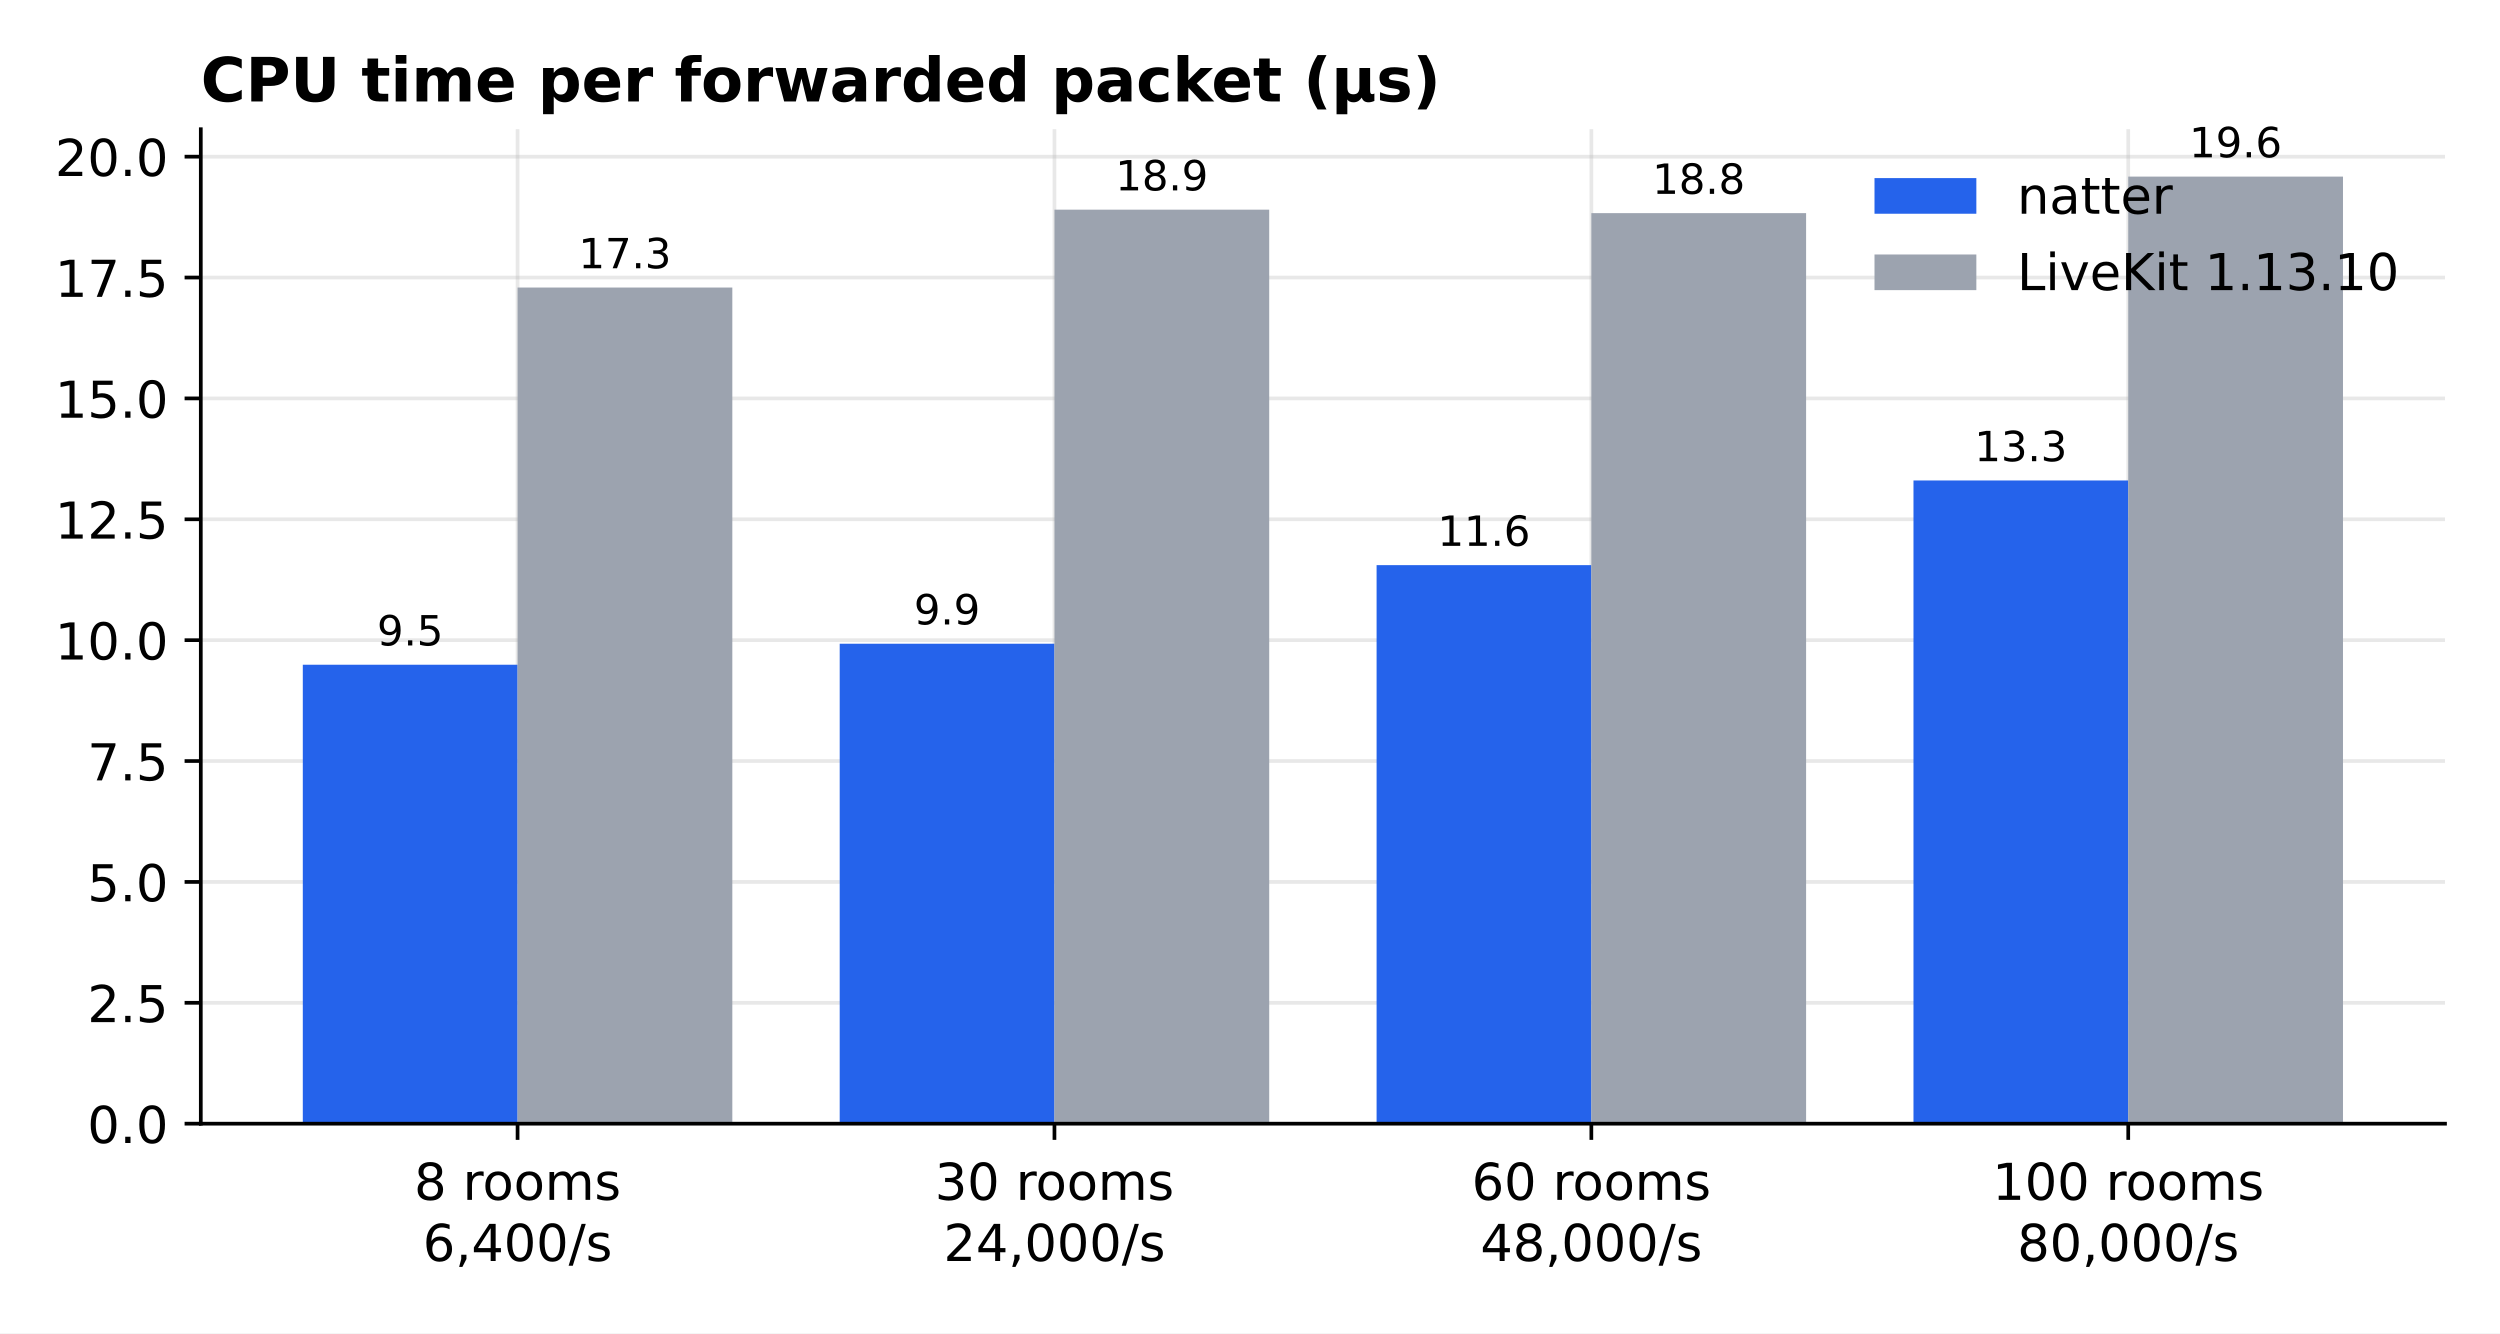
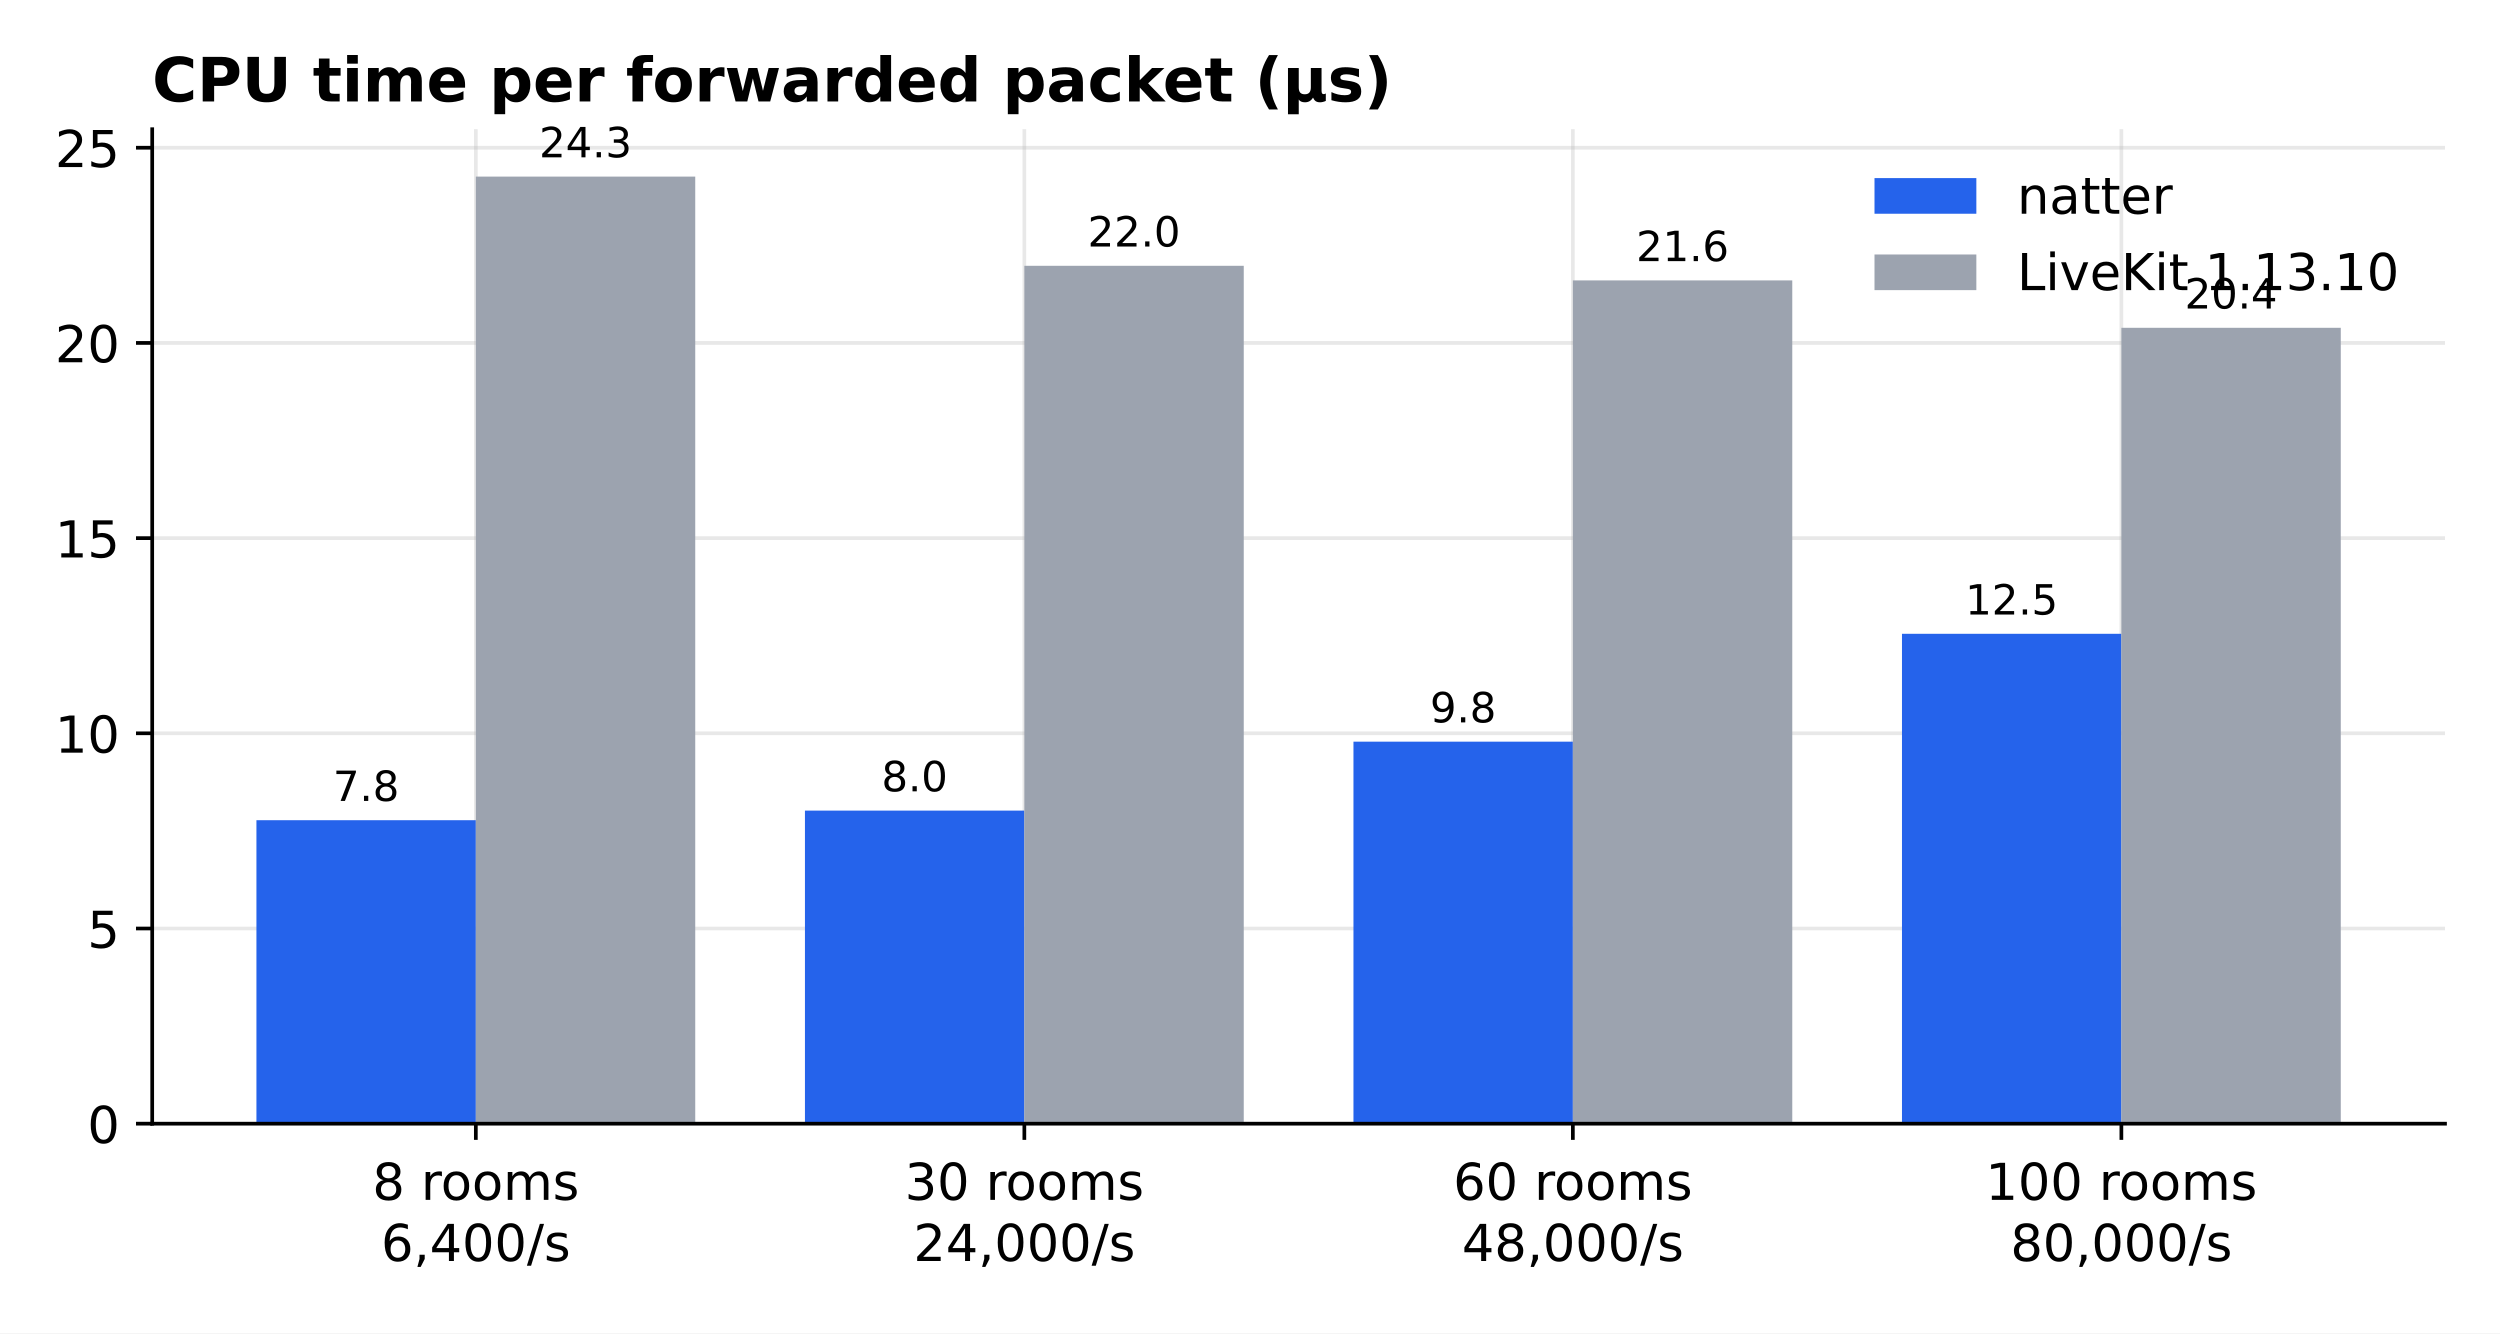
<svg xmlns="http://www.w3.org/2000/svg" xmlns:xlink="http://www.w3.org/1999/xlink" width="540pt" height="288pt" viewBox="0 0 540 288" version="1.1">
  <defs>
    <style type="text/css">*{stroke-linejoin: round; stroke-linecap: butt}</style>
  </defs>
  <g id="figure_1">
    <g id="patch_1">
      <path d="M 0 288  L 540 288  L 540 0  L 0 0  z " style="fill: #ffffff" />
    </g>
    <g id="axes_1">
      <g id="patch_2">
-         <path d="M 43.372 242.716  L 528.12 242.716  L 528.12 27.91  L 43.372 27.91  z " style="fill: #ffffff" />
+         <path d="M 32.877 242.716  L 528.12 242.716  L 528.12 27.91  L 32.877 27.91  z " style="fill: #ffffff" />
      </g>
      <g id="matplotlib.axis_1">
        <g id="xtick_1">
          <g id="line2d_1">
-             <path d="M 111.794 242.716  L 111.794 27.91  " clip-path="url(#p97f8519d65)" style="fill: none; stroke: #b0b0b0; stroke-opacity: 0.3; stroke-width: 0.8; stroke-linecap: square" />
+             <path d="M 102.78 242.716  L 102.78 27.91  " clip-path="url(#p7c0500de3e)" style="fill: none; stroke: #b0b0b0; stroke-opacity: 0.3; stroke-width: 0.8; stroke-linecap: square" />
          </g>
          <g id="line2d_2">
            <defs>
-               <path id="m8f4808d660" d="M 0 0  L 0 3.5  " style="stroke: #000000; stroke-width: 0.8" />
+               <path id="maf17b5a79d" d="M 0 0  L 0 3.5  " style="stroke: #000000; stroke-width: 0.8" />
            </defs>
            <g>
-               <use xlink:href="#m8f4808d660" x="111.794" y="242.716" style="stroke: #000000; stroke-width: 0.8" />
+               <use xlink:href="#maf17b5a79d" x="102.78" y="242.716" style="stroke: #000000; stroke-width: 0.8" />
            </g>
          </g>
          <g id="text_1">
-             <text style="font-size: 11px; font-family: 'DejaVu Sans', 'Bitstream Vera Sans', 'Computer Modern Sans Serif', 'Lucida Grande', 'Verdana', 'Geneva', 'Lucid', 'Arial', 'Helvetica', 'Avant Garde', sans-serif" transform="translate(89.45322 259.1742)">8 rooms</text>
-             <text style="font-size: 11px; font-family: 'DejaVu Sans', 'Bitstream Vera Sans', 'Computer Modern Sans Serif', 'Lucida Grande', 'Verdana', 'Geneva', 'Lucid', 'Arial', 'Helvetica', 'Avant Garde', sans-serif" transform="translate(91.33009 272.3763)">6,400/s</text>
+             <text style="font-size: 11px; font-family: 'DejaVu Sans', 'Bitstream Vera Sans', 'Computer Modern Sans Serif', 'Lucida Grande', 'Verdana', 'Geneva', 'Lucid', 'Arial', 'Helvetica', 'Avant Garde', sans-serif" transform="translate(80.43984 259.1742)">8 rooms</text>
+             <text style="font-size: 11px; font-family: 'DejaVu Sans', 'Bitstream Vera Sans', 'Computer Modern Sans Serif', 'Lucida Grande', 'Verdana', 'Geneva', 'Lucid', 'Arial', 'Helvetica', 'Avant Garde', sans-serif" transform="translate(82.31671 272.3763)">6,400/s</text>
          </g>
        </g>
        <g id="xtick_2">
          <g id="line2d_3">
-             <path d="M 227.762 242.716  L 227.762 27.91  " clip-path="url(#p97f8519d65)" style="fill: none; stroke: #b0b0b0; stroke-opacity: 0.3; stroke-width: 0.8; stroke-linecap: square" />
+             <path d="M 221.259 242.716  L 221.259 27.91  " clip-path="url(#p7c0500de3e)" style="fill: none; stroke: #b0b0b0; stroke-opacity: 0.3; stroke-width: 0.8; stroke-linecap: square" />
          </g>
          <g id="line2d_4">
            <g>
-               <use xlink:href="#m8f4808d660" x="227.762" y="242.716" style="stroke: #000000; stroke-width: 0.8" />
+               <use xlink:href="#maf17b5a79d" x="221.259" y="242.716" style="stroke: #000000; stroke-width: 0.8" />
            </g>
          </g>
          <g id="text_2">
-             <text style="font-size: 11px; font-family: 'DejaVu Sans', 'Bitstream Vera Sans', 'Computer Modern Sans Serif', 'Lucida Grande', 'Verdana', 'Geneva', 'Lucid', 'Arial', 'Helvetica', 'Avant Garde', sans-serif" transform="translate(201.9222 259.1742)">30 rooms</text>
-             <text style="font-size: 11px; font-family: 'DejaVu Sans', 'Bitstream Vera Sans', 'Computer Modern Sans Serif', 'Lucida Grande', 'Verdana', 'Geneva', 'Lucid', 'Arial', 'Helvetica', 'Avant Garde', sans-serif" transform="translate(203.7991 272.3763)">24,000/s</text>
+             <text style="font-size: 11px; font-family: 'DejaVu Sans', 'Bitstream Vera Sans', 'Computer Modern Sans Serif', 'Lucida Grande', 'Verdana', 'Geneva', 'Lucid', 'Arial', 'Helvetica', 'Avant Garde', sans-serif" transform="translate(195.4195 259.1742)">30 rooms</text>
+             <text style="font-size: 11px; font-family: 'DejaVu Sans', 'Bitstream Vera Sans', 'Computer Modern Sans Serif', 'Lucida Grande', 'Verdana', 'Geneva', 'Lucid', 'Arial', 'Helvetica', 'Avant Garde', sans-serif" transform="translate(197.2964 272.3763)">24,000/s</text>
          </g>
        </g>
        <g id="xtick_3">
          <g id="line2d_5">
-             <path d="M 343.73 242.716  L 343.73 27.91  " clip-path="url(#p97f8519d65)" style="fill: none; stroke: #b0b0b0; stroke-opacity: 0.3; stroke-width: 0.8; stroke-linecap: square" />
+             <path d="M 339.738 242.716  L 339.738 27.91  " clip-path="url(#p7c0500de3e)" style="fill: none; stroke: #b0b0b0; stroke-opacity: 0.3; stroke-width: 0.8; stroke-linecap: square" />
          </g>
          <g id="line2d_6">
            <g>
-               <use xlink:href="#m8f4808d660" x="343.73" y="242.716" style="stroke: #000000; stroke-width: 0.8" />
+               <use xlink:href="#maf17b5a79d" x="339.738" y="242.716" style="stroke: #000000; stroke-width: 0.8" />
            </g>
          </g>
          <g id="text_3">
-             <text style="font-size: 11px; font-family: 'DejaVu Sans', 'Bitstream Vera Sans', 'Computer Modern Sans Serif', 'Lucida Grande', 'Verdana', 'Geneva', 'Lucid', 'Arial', 'Helvetica', 'Avant Garde', sans-serif" transform="translate(317.8906 259.1742)">60 rooms</text>
-             <text style="font-size: 11px; font-family: 'DejaVu Sans', 'Bitstream Vera Sans', 'Computer Modern Sans Serif', 'Lucida Grande', 'Verdana', 'Geneva', 'Lucid', 'Arial', 'Helvetica', 'Avant Garde', sans-serif" transform="translate(319.7675 272.3763)">48,000/s</text>
+             <text style="font-size: 11px; font-family: 'DejaVu Sans', 'Bitstream Vera Sans', 'Computer Modern Sans Serif', 'Lucida Grande', 'Verdana', 'Geneva', 'Lucid', 'Arial', 'Helvetica', 'Avant Garde', sans-serif" transform="translate(313.8986 259.1742)">60 rooms</text>
+             <text style="font-size: 11px; font-family: 'DejaVu Sans', 'Bitstream Vera Sans', 'Computer Modern Sans Serif', 'Lucida Grande', 'Verdana', 'Geneva', 'Lucid', 'Arial', 'Helvetica', 'Avant Garde', sans-serif" transform="translate(315.7755 272.3763)">48,000/s</text>
          </g>
        </g>
        <g id="xtick_4">
          <g id="line2d_7">
-             <path d="M 459.699 242.716  L 459.699 27.91  " clip-path="url(#p97f8519d65)" style="fill: none; stroke: #b0b0b0; stroke-opacity: 0.3; stroke-width: 0.8; stroke-linecap: square" />
+             <path d="M 458.217 242.716  L 458.217 27.91  " clip-path="url(#p7c0500de3e)" style="fill: none; stroke: #b0b0b0; stroke-opacity: 0.3; stroke-width: 0.8; stroke-linecap: square" />
          </g>
          <g id="line2d_8">
            <g>
-               <use xlink:href="#m8f4808d660" x="459.699" y="242.716" style="stroke: #000000; stroke-width: 0.8" />
+               <use xlink:href="#maf17b5a79d" x="458.217" y="242.716" style="stroke: #000000; stroke-width: 0.8" />
            </g>
          </g>
          <g id="text_4">
-             <text style="font-size: 11px; font-family: 'DejaVu Sans', 'Bitstream Vera Sans', 'Computer Modern Sans Serif', 'Lucida Grande', 'Verdana', 'Geneva', 'Lucid', 'Arial', 'Helvetica', 'Avant Garde', sans-serif" transform="translate(430.3596 259.1742)">100 rooms</text>
-             <text style="font-size: 11px; font-family: 'DejaVu Sans', 'Bitstream Vera Sans', 'Computer Modern Sans Serif', 'Lucida Grande', 'Verdana', 'Geneva', 'Lucid', 'Arial', 'Helvetica', 'Avant Garde', sans-serif" transform="translate(435.7358 272.3763)">80,000/s</text>
+             <text style="font-size: 11px; font-family: 'DejaVu Sans', 'Bitstream Vera Sans', 'Computer Modern Sans Serif', 'Lucida Grande', 'Verdana', 'Geneva', 'Lucid', 'Arial', 'Helvetica', 'Avant Garde', sans-serif" transform="translate(428.8783 259.1742)">100 rooms</text>
+             <text style="font-size: 11px; font-family: 'DejaVu Sans', 'Bitstream Vera Sans', 'Computer Modern Sans Serif', 'Lucida Grande', 'Verdana', 'Geneva', 'Lucid', 'Arial', 'Helvetica', 'Avant Garde', sans-serif" transform="translate(434.2545 272.3763)">80,000/s</text>
          </g>
        </g>
      </g>
      <g id="matplotlib.axis_2">
        <g id="ytick_1">
          <g id="line2d_9">
-             <path d="M 43.372 242.716  L 528.12 242.716  " clip-path="url(#p97f8519d65)" style="fill: none; stroke: #b0b0b0; stroke-opacity: 0.3; stroke-width: 0.8; stroke-linecap: square" />
+             <path d="M 32.877 242.716  L 528.12 242.716  " clip-path="url(#p7c0500de3e)" style="fill: none; stroke: #b0b0b0; stroke-opacity: 0.3; stroke-width: 0.8; stroke-linecap: square" />
          </g>
          <g id="line2d_10">
            <defs>
-               <path id="mb66ddc8b00" d="M 0 0  L -3.5 0  " style="stroke: #000000; stroke-width: 0.8" />
+               <path id="mb1f5a57d75" d="M 0 0  L -3.5 0  " style="stroke: #000000; stroke-width: 0.8" />
            </defs>
            <g>
-               <use xlink:href="#mb66ddc8b00" x="43.372" y="242.716" style="stroke: #000000; stroke-width: 0.8" />
+               <use xlink:href="#mb1f5a57d75" x="32.877" y="242.716" style="stroke: #000000; stroke-width: 0.8" />
            </g>
          </g>
          <g id="text_5">
-             <text style="font-size: 11px; font-family: 'DejaVu Sans', 'Bitstream Vera Sans', 'Computer Modern Sans Serif', 'Lucida Grande', 'Verdana', 'Geneva', 'Lucid', 'Arial', 'Helvetica', 'Avant Garde', sans-serif; text-anchor: end" x="36.372" y="246.894" transform="rotate(-0 36.37219 246.8944)">0.0</text>
+             <text style="font-size: 11px; font-family: 'DejaVu Sans', 'Bitstream Vera Sans', 'Computer Modern Sans Serif', 'Lucida Grande', 'Verdana', 'Geneva', 'Lucid', 'Arial', 'Helvetica', 'Avant Garde', sans-serif; text-anchor: end" x="25.878" y="246.894" transform="rotate(-0 25.8775 246.8944)">0</text>
          </g>
        </g>
        <g id="ytick_2">
          <g id="line2d_11">
-             <path d="M 43.372 216.606  L 528.12 216.606  " clip-path="url(#p97f8519d65)" style="fill: none; stroke: #b0b0b0; stroke-opacity: 0.3; stroke-width: 0.8; stroke-linecap: square" />
+             <path d="M 32.877 200.555  L 528.12 200.555  " clip-path="url(#p7c0500de3e)" style="fill: none; stroke: #b0b0b0; stroke-opacity: 0.3; stroke-width: 0.8; stroke-linecap: square" />
          </g>
          <g id="line2d_12">
            <g>
-               <use xlink:href="#mb66ddc8b00" x="43.372" y="216.606" style="stroke: #000000; stroke-width: 0.8" />
+               <use xlink:href="#mb1f5a57d75" x="32.877" y="200.555" style="stroke: #000000; stroke-width: 0.8" />
            </g>
          </g>
          <g id="text_6">
-             <text style="font-size: 11px; font-family: 'DejaVu Sans', 'Bitstream Vera Sans', 'Computer Modern Sans Serif', 'Lucida Grande', 'Verdana', 'Geneva', 'Lucid', 'Arial', 'Helvetica', 'Avant Garde', sans-serif; text-anchor: end" x="36.372" y="220.785" transform="rotate(-0 36.37219 220.7845)">2.5</text>
+             <text style="font-size: 11px; font-family: 'DejaVu Sans', 'Bitstream Vera Sans', 'Computer Modern Sans Serif', 'Lucida Grande', 'Verdana', 'Geneva', 'Lucid', 'Arial', 'Helvetica', 'Avant Garde', sans-serif; text-anchor: end" x="25.878" y="204.734" transform="rotate(-0 25.8775 204.7338)">5</text>
          </g>
        </g>
        <g id="ytick_3">
          <g id="line2d_13">
-             <path d="M 43.372 190.496  L 528.12 190.496  " clip-path="url(#p97f8519d65)" style="fill: none; stroke: #b0b0b0; stroke-opacity: 0.3; stroke-width: 0.8; stroke-linecap: square" />
+             <path d="M 32.877 158.394  L 528.12 158.394  " clip-path="url(#p7c0500de3e)" style="fill: none; stroke: #b0b0b0; stroke-opacity: 0.3; stroke-width: 0.8; stroke-linecap: square" />
          </g>
          <g id="line2d_14">
            <g>
-               <use xlink:href="#mb66ddc8b00" x="43.372" y="190.496" style="stroke: #000000; stroke-width: 0.8" />
+               <use xlink:href="#mb1f5a57d75" x="32.877" y="158.394" style="stroke: #000000; stroke-width: 0.8" />
            </g>
          </g>
          <g id="text_7">
-             <text style="font-size: 11px; font-family: 'DejaVu Sans', 'Bitstream Vera Sans', 'Computer Modern Sans Serif', 'Lucida Grande', 'Verdana', 'Geneva', 'Lucid', 'Arial', 'Helvetica', 'Avant Garde', sans-serif; text-anchor: end" x="36.372" y="194.675" transform="rotate(-0 36.37219 194.6746)">5.0</text>
+             <text style="font-size: 11px; font-family: 'DejaVu Sans', 'Bitstream Vera Sans', 'Computer Modern Sans Serif', 'Lucida Grande', 'Verdana', 'Geneva', 'Lucid', 'Arial', 'Helvetica', 'Avant Garde', sans-serif; text-anchor: end" x="25.878" y="162.573" transform="rotate(-0 25.8775 162.5732)">10</text>
          </g>
        </g>
        <g id="ytick_4">
          <g id="line2d_15">
-             <path d="M 43.372 164.386  L 528.12 164.386  " clip-path="url(#p97f8519d65)" style="fill: none; stroke: #b0b0b0; stroke-opacity: 0.3; stroke-width: 0.8; stroke-linecap: square" />
+             <path d="M 32.877 116.234  L 528.12 116.234  " clip-path="url(#p7c0500de3e)" style="fill: none; stroke: #b0b0b0; stroke-opacity: 0.3; stroke-width: 0.8; stroke-linecap: square" />
          </g>
          <g id="line2d_16">
            <g>
-               <use xlink:href="#mb66ddc8b00" x="43.372" y="164.386" style="stroke: #000000; stroke-width: 0.8" />
+               <use xlink:href="#mb1f5a57d75" x="32.877" y="116.234" style="stroke: #000000; stroke-width: 0.8" />
            </g>
          </g>
          <g id="text_8">
-             <text style="font-size: 11px; font-family: 'DejaVu Sans', 'Bitstream Vera Sans', 'Computer Modern Sans Serif', 'Lucida Grande', 'Verdana', 'Geneva', 'Lucid', 'Arial', 'Helvetica', 'Avant Garde', sans-serif; text-anchor: end" x="36.372" y="168.565" transform="rotate(-0 36.37219 168.5647)">7.5</text>
+             <text style="font-size: 11px; font-family: 'DejaVu Sans', 'Bitstream Vera Sans', 'Computer Modern Sans Serif', 'Lucida Grande', 'Verdana', 'Geneva', 'Lucid', 'Arial', 'Helvetica', 'Avant Garde', sans-serif; text-anchor: end" x="25.878" y="120.413" transform="rotate(-0 25.8775 120.4126)">15</text>
          </g>
        </g>
        <g id="ytick_5">
          <g id="line2d_17">
-             <path d="M 43.372 138.276  L 528.12 138.276  " clip-path="url(#p97f8519d65)" style="fill: none; stroke: #b0b0b0; stroke-opacity: 0.3; stroke-width: 0.8; stroke-linecap: square" />
+             <path d="M 32.877 74.073  L 528.12 74.073  " clip-path="url(#p7c0500de3e)" style="fill: none; stroke: #b0b0b0; stroke-opacity: 0.3; stroke-width: 0.8; stroke-linecap: square" />
          </g>
          <g id="line2d_18">
            <g>
-               <use xlink:href="#mb66ddc8b00" x="43.372" y="138.276" style="stroke: #000000; stroke-width: 0.8" />
+               <use xlink:href="#mb1f5a57d75" x="32.877" y="74.073" style="stroke: #000000; stroke-width: 0.8" />
            </g>
          </g>
          <g id="text_9">
-             <text style="font-size: 11px; font-family: 'DejaVu Sans', 'Bitstream Vera Sans', 'Computer Modern Sans Serif', 'Lucida Grande', 'Verdana', 'Geneva', 'Lucid', 'Arial', 'Helvetica', 'Avant Garde', sans-serif; text-anchor: end" x="36.372" y="142.455" transform="rotate(-0 36.37219 142.4548)">10.0</text>
+             <text style="font-size: 11px; font-family: 'DejaVu Sans', 'Bitstream Vera Sans', 'Computer Modern Sans Serif', 'Lucida Grande', 'Verdana', 'Geneva', 'Lucid', 'Arial', 'Helvetica', 'Avant Garde', sans-serif; text-anchor: end" x="25.878" y="78.252" transform="rotate(-0 25.8775 78.252)">20</text>
          </g>
        </g>
        <g id="ytick_6">
          <g id="line2d_19">
-             <path d="M 43.372 112.166  L 528.12 112.166  " clip-path="url(#p97f8519d65)" style="fill: none; stroke: #b0b0b0; stroke-opacity: 0.3; stroke-width: 0.8; stroke-linecap: square" />
+             <path d="M 32.877 31.913  L 528.12 31.913  " clip-path="url(#p7c0500de3e)" style="fill: none; stroke: #b0b0b0; stroke-opacity: 0.3; stroke-width: 0.8; stroke-linecap: square" />
          </g>
          <g id="line2d_20">
            <g>
-               <use xlink:href="#mb66ddc8b00" x="43.372" y="112.166" style="stroke: #000000; stroke-width: 0.8" />
+               <use xlink:href="#mb1f5a57d75" x="32.877" y="31.913" style="stroke: #000000; stroke-width: 0.8" />
            </g>
          </g>
          <g id="text_10">
-             <text style="font-size: 11px; font-family: 'DejaVu Sans', 'Bitstream Vera Sans', 'Computer Modern Sans Serif', 'Lucida Grande', 'Verdana', 'Geneva', 'Lucid', 'Arial', 'Helvetica', 'Avant Garde', sans-serif; text-anchor: end" x="36.372" y="116.345" transform="rotate(-0 36.37219 116.3449)">12.5</text>
-           </g>
-         </g>
-         <g id="ytick_7">
-           <g id="line2d_21">
-             <path d="M 43.372 86.056  L 528.12 86.056  " clip-path="url(#p97f8519d65)" style="fill: none; stroke: #b0b0b0; stroke-opacity: 0.3; stroke-width: 0.8; stroke-linecap: square" />
-           </g>
-           <g id="line2d_22">
-             <g>
-               <use xlink:href="#mb66ddc8b00" x="43.372" y="86.056" style="stroke: #000000; stroke-width: 0.8" />
-             </g>
-           </g>
-           <g id="text_11">
-             <text style="font-size: 11px; font-family: 'DejaVu Sans', 'Bitstream Vera Sans', 'Computer Modern Sans Serif', 'Lucida Grande', 'Verdana', 'Geneva', 'Lucid', 'Arial', 'Helvetica', 'Avant Garde', sans-serif; text-anchor: end" x="36.372" y="90.235" transform="rotate(-0 36.37219 90.23506)">15.0</text>
-           </g>
-         </g>
-         <g id="ytick_8">
-           <g id="line2d_23">
-             <path d="M 43.372 59.946  L 528.12 59.946  " clip-path="url(#p97f8519d65)" style="fill: none; stroke: #b0b0b0; stroke-opacity: 0.3; stroke-width: 0.8; stroke-linecap: square" />
-           </g>
-           <g id="line2d_24">
-             <g>
-               <use xlink:href="#mb66ddc8b00" x="43.372" y="59.946" style="stroke: #000000; stroke-width: 0.8" />
-             </g>
-           </g>
-           <g id="text_12">
-             <text style="font-size: 11px; font-family: 'DejaVu Sans', 'Bitstream Vera Sans', 'Computer Modern Sans Serif', 'Lucida Grande', 'Verdana', 'Geneva', 'Lucid', 'Arial', 'Helvetica', 'Avant Garde', sans-serif; text-anchor: end" x="36.372" y="64.125" transform="rotate(-0 36.37219 64.12516)">17.5</text>
-           </g>
-         </g>
-         <g id="ytick_9">
-           <g id="line2d_25">
-             <path d="M 43.372 33.837  L 528.12 33.837  " clip-path="url(#p97f8519d65)" style="fill: none; stroke: #b0b0b0; stroke-opacity: 0.3; stroke-width: 0.8; stroke-linecap: square" />
-           </g>
-           <g id="line2d_26">
-             <g>
-               <use xlink:href="#mb66ddc8b00" x="43.372" y="33.837" style="stroke: #000000; stroke-width: 0.8" />
-             </g>
-           </g>
-           <g id="text_13">
-             <text style="font-size: 11px; font-family: 'DejaVu Sans', 'Bitstream Vera Sans', 'Computer Modern Sans Serif', 'Lucida Grande', 'Verdana', 'Geneva', 'Lucid', 'Arial', 'Helvetica', 'Avant Garde', sans-serif; text-anchor: end" x="36.372" y="38.015" transform="rotate(-0 36.37219 38.01527)">20.0</text>
+             <text style="font-size: 11px; font-family: 'DejaVu Sans', 'Bitstream Vera Sans', 'Computer Modern Sans Serif', 'Lucida Grande', 'Verdana', 'Geneva', 'Lucid', 'Arial', 'Helvetica', 'Avant Garde', sans-serif; text-anchor: end" x="25.878" y="36.091" transform="rotate(-0 25.8775 36.09139)">25</text>
          </g>
        </g>
      </g>
      <g id="patch_3">
-         <path d="M 65.406 242.716  L 111.794 242.716  L 111.794 143.584  L 65.406 143.584  z " clip-path="url(#p97f8519d65)" style="fill: #2563eb" />
+         <path d="M 55.389 242.716  L 102.78 242.716  L 102.78 177.17  L 55.389 177.17  z " clip-path="url(#p7c0500de3e)" style="fill: #2563eb" />
      </g>
      <g id="patch_4">
-         <path d="M 181.375 242.716  L 227.762 242.716  L 227.762 139.042  L 181.375 139.042  z " clip-path="url(#p97f8519d65)" style="fill: #2563eb" />
+         <path d="M 173.868 242.716  L 221.259 242.716  L 221.259 175.086  L 173.868 175.086  z " clip-path="url(#p7c0500de3e)" style="fill: #2563eb" />
      </g>
      <g id="patch_5">
-         <path d="M 297.343 242.716  L 343.73 242.716  L 343.73 122.068  L 297.343 122.068  z " clip-path="url(#p97f8519d65)" style="fill: #2563eb" />
+         <path d="M 292.347 242.716  L 339.738 242.716  L 339.738 160.2  L 292.347 160.2  z " clip-path="url(#p7c0500de3e)" style="fill: #2563eb" />
      </g>
      <g id="patch_6">
-         <path d="M 413.311 242.716  L 459.699 242.716  L 459.699 103.786  L 413.311 103.786  z " clip-path="url(#p97f8519d65)" style="fill: #2563eb" />
+         <path d="M 410.826 242.716  L 458.217 242.716  L 458.217 136.903  L 410.826 136.903  z " clip-path="url(#p7c0500de3e)" style="fill: #2563eb" />
      </g>
      <g id="patch_7">
-         <path d="M 111.794 242.716  L 158.181 242.716  L 158.181 62.109  L 111.794 62.109  z " clip-path="url(#p97f8519d65)" style="fill: #9ca3af" />
+         <path d="M 102.78 242.716  L 150.172 242.716  L 150.172 38.139  L 102.78 38.139  z " clip-path="url(#p7c0500de3e)" style="fill: #9ca3af" />
      </g>
      <g id="patch_8">
-         <path d="M 227.762 242.716  L 274.149 242.716  L 274.149 45.295  L 227.762 45.295  z " clip-path="url(#p97f8519d65)" style="fill: #9ca3af" />
+         <path d="M 221.259 242.716  L 268.651 242.716  L 268.651 57.412  L 221.259 57.412  z " clip-path="url(#p7c0500de3e)" style="fill: #9ca3af" />
      </g>
      <g id="patch_9">
-         <path d="M 343.73 242.716  L 390.118 242.716  L 390.118 46.036  L 343.73 46.036  z " clip-path="url(#p97f8519d65)" style="fill: #9ca3af" />
+         <path d="M 339.738 242.716  L 387.13 242.716  L 387.13 60.568  L 339.738 60.568  z " clip-path="url(#p7c0500de3e)" style="fill: #9ca3af" />
      </g>
      <g id="patch_10">
-         <path d="M 459.699 242.716  L 506.086 242.716  L 506.086 38.139  L 459.699 38.139  z " clip-path="url(#p97f8519d65)" style="fill: #9ca3af" />
+         <path d="M 458.217 242.716  L 505.609 242.716  L 505.609 70.802  L 458.217 70.802  z " clip-path="url(#p7c0500de3e)" style="fill: #9ca3af" />
      </g>
      <g id="patch_11">
-         <path d="M 43.372 242.716  L 43.372 27.91  " style="fill: none; stroke: #000000; stroke-width: 0.8; stroke-linejoin: miter; stroke-linecap: square" />
+         <path d="M 32.877 242.716  L 32.877 27.91  " style="fill: none; stroke: #000000; stroke-width: 0.8; stroke-linejoin: miter; stroke-linecap: square" />
      </g>
      <g id="patch_12">
-         <path d="M 43.372 242.716  L 528.12 242.716  " style="fill: none; stroke: #000000; stroke-width: 0.8; stroke-linejoin: miter; stroke-linecap: square" />
+         <path d="M 32.877 242.716  L 528.12 242.716  " style="fill: none; stroke: #000000; stroke-width: 0.8; stroke-linejoin: miter; stroke-linecap: square" />
+       </g>
+       <g id="text_11">
+         <text style="font-size: 9px; font-family: 'DejaVu Sans', 'Bitstream Vera Sans', 'Computer Modern Sans Serif', 'Lucida Grande', 'Verdana', 'Geneva', 'Lucid', 'Arial', 'Helvetica', 'Avant Garde', sans-serif; text-anchor: middle" x="79.084" y="173.008" transform="rotate(-0 79.08434 173.0081)">7.8</text>
+       </g>
+       <g id="text_12">
+         <text style="font-size: 9px; font-family: 'DejaVu Sans', 'Bitstream Vera Sans', 'Computer Modern Sans Serif', 'Lucida Grande', 'Verdana', 'Geneva', 'Lucid', 'Arial', 'Helvetica', 'Avant Garde', sans-serif; text-anchor: middle" x="197.563" y="170.924" transform="rotate(-0 197.5634 170.9241)">8.0</text>
+       </g>
+       <g id="text_13">
+         <text style="font-size: 9px; font-family: 'DejaVu Sans', 'Bitstream Vera Sans', 'Computer Modern Sans Serif', 'Lucida Grande', 'Verdana', 'Geneva', 'Lucid', 'Arial', 'Helvetica', 'Avant Garde', sans-serif; text-anchor: middle" x="316.042" y="156.038" transform="rotate(-0 316.0425 156.038)">9.8</text>
      </g>
      <g id="text_14">
-         <text style="font-size: 9px; font-family: 'DejaVu Sans', 'Bitstream Vera Sans', 'Computer Modern Sans Serif', 'Lucida Grande', 'Verdana', 'Geneva', 'Lucid', 'Arial', 'Helvetica', 'Avant Garde', sans-serif; text-anchor: middle" x="88.6" y="139.422" transform="rotate(-0 88.59985 139.4222)">9.5</text>
+         <text style="font-size: 9px; font-family: 'DejaVu Sans', 'Bitstream Vera Sans', 'Computer Modern Sans Serif', 'Lucida Grande', 'Verdana', 'Geneva', 'Lucid', 'Arial', 'Helvetica', 'Avant Garde', sans-serif; text-anchor: middle" x="434.522" y="132.741" transform="rotate(-0 434.5215 132.7412)">12.5</text>
      </g>
      <g id="text_15">
-         <text style="font-size: 9px; font-family: 'DejaVu Sans', 'Bitstream Vera Sans', 'Computer Modern Sans Serif', 'Lucida Grande', 'Verdana', 'Geneva', 'Lucid', 'Arial', 'Helvetica', 'Avant Garde', sans-serif; text-anchor: middle" x="204.568" y="134.879" transform="rotate(-0 204.5682 134.8794)">9.9</text>
+         <text style="font-size: 9px; font-family: 'DejaVu Sans', 'Bitstream Vera Sans', 'Computer Modern Sans Serif', 'Lucida Grande', 'Verdana', 'Geneva', 'Lucid', 'Arial', 'Helvetica', 'Avant Garde', sans-serif; text-anchor: middle" x="126.476" y="33.977" transform="rotate(-0 126.476 33.97667)">24.3</text>
      </g>
      <g id="text_16">
-         <text style="font-size: 9px; font-family: 'DejaVu Sans', 'Bitstream Vera Sans', 'Computer Modern Sans Serif', 'Lucida Grande', 'Verdana', 'Geneva', 'Lucid', 'Arial', 'Helvetica', 'Avant Garde', sans-serif; text-anchor: middle" x="320.537" y="117.906" transform="rotate(-0 320.5366 117.9061)">11.6</text>
+         <text style="font-size: 9px; font-family: 'DejaVu Sans', 'Bitstream Vera Sans', 'Computer Modern Sans Serif', 'Lucida Grande', 'Verdana', 'Geneva', 'Lucid', 'Arial', 'Helvetica', 'Avant Garde', sans-serif; text-anchor: middle" x="244.955" y="53.249" transform="rotate(-0 244.955 53.24947)">22.0</text>
      </g>
      <g id="text_17">
-         <text style="font-size: 9px; font-family: 'DejaVu Sans', 'Bitstream Vera Sans', 'Computer Modern Sans Serif', 'Lucida Grande', 'Verdana', 'Geneva', 'Lucid', 'Arial', 'Helvetica', 'Avant Garde', sans-serif; text-anchor: middle" x="436.505" y="99.624" transform="rotate(-0 436.505 99.62361)">13.3</text>
+         <text style="font-size: 9px; font-family: 'DejaVu Sans', 'Bitstream Vera Sans', 'Computer Modern Sans Serif', 'Lucida Grande', 'Verdana', 'Geneva', 'Lucid', 'Arial', 'Helvetica', 'Avant Garde', sans-serif; text-anchor: middle" x="363.434" y="56.406" transform="rotate(-0 363.4341 56.40558)">21.6</text>
      </g>
      <g id="text_18">
-         <text style="font-size: 9px; font-family: 'DejaVu Sans', 'Bitstream Vera Sans', 'Computer Modern Sans Serif', 'Lucida Grande', 'Verdana', 'Geneva', 'Lucid', 'Arial', 'Helvetica', 'Avant Garde', sans-serif; text-anchor: middle" x="134.987" y="57.947" transform="rotate(-0 134.9872 57.9471)">17.3</text>
+         <text style="font-size: 9px; font-family: 'DejaVu Sans', 'Bitstream Vera Sans', 'Computer Modern Sans Serif', 'Lucida Grande', 'Verdana', 'Geneva', 'Lucid', 'Arial', 'Helvetica', 'Avant Garde', sans-serif; text-anchor: middle" x="481.913" y="66.64" transform="rotate(-0 481.9132 66.64025)">20.4</text>
      </g>
      <g id="text_19">
-         <text style="font-size: 9px; font-family: 'DejaVu Sans', 'Bitstream Vera Sans', 'Computer Modern Sans Serif', 'Lucida Grande', 'Verdana', 'Geneva', 'Lucid', 'Arial', 'Helvetica', 'Avant Garde', sans-serif; text-anchor: middle" x="250.956" y="41.132" transform="rotate(-0 250.9556 41.13247)">18.9</text>
-       </g>
-       <g id="text_20">
-         <text style="font-size: 9px; font-family: 'DejaVu Sans', 'Bitstream Vera Sans', 'Computer Modern Sans Serif', 'Lucida Grande', 'Verdana', 'Geneva', 'Lucid', 'Arial', 'Helvetica', 'Avant Garde', sans-serif; text-anchor: middle" x="366.924" y="41.874" transform="rotate(-0 366.924 41.8743)">18.8</text>
-       </g>
-       <g id="text_21">
-         <text style="font-size: 9px; font-family: 'DejaVu Sans', 'Bitstream Vera Sans', 'Computer Modern Sans Serif', 'Lucida Grande', 'Verdana', 'Geneva', 'Lucid', 'Arial', 'Helvetica', 'Avant Garde', sans-serif; text-anchor: middle" x="482.892" y="33.977" transform="rotate(-0 482.8923 33.97667)">19.6</text>
-       </g>
-       <g id="text_22">
-         <text style="font-weight: 700; font-size: 13.2px; font-family: 'DejaVu Sans', 'Bitstream Vera Sans', 'Computer Modern Sans Serif', 'Lucida Grande', 'Verdana', 'Geneva', 'Lucid', 'Arial', 'Helvetica', 'Avant Garde', sans-serif; text-anchor: start" x="43.372" y="21.91" transform="rotate(-0 43.37219 21.90994)">CPU time per forwarded packet (µs)</text>
+         <text style="font-weight: 700; font-size: 13.2px; font-family: 'DejaVu Sans', 'Bitstream Vera Sans', 'Computer Modern Sans Serif', 'Lucida Grande', 'Verdana', 'Geneva', 'Lucid', 'Arial', 'Helvetica', 'Avant Garde', sans-serif; text-anchor: start" x="32.877" y="21.91" transform="rotate(-0 32.8775 21.90994)">CPU time per forwarded packet (µs)</text>
      </g>
      <g id="legend_1">
        <g id="patch_13">
          <path d="M 404.892 46.168  L 426.892 46.168  L 426.892 38.468  L 404.892 38.468  z " style="fill: #2563eb" />
        </g>
-         <g id="text_23">
+         <g id="text_20">
          <text style="font-size: 11px; font-family: 'DejaVu Sans', 'Bitstream Vera Sans', 'Computer Modern Sans Serif', 'Lucida Grande', 'Verdana', 'Geneva', 'Lucid', 'Arial', 'Helvetica', 'Avant Garde', sans-serif; text-anchor: start" x="435.692" y="46.168" transform="rotate(-0 435.6925 46.16822)">natter</text>
        </g>
        <g id="patch_14">
          <path d="M 404.892 62.669  L 426.892 62.669  L 426.892 54.969  L 404.892 54.969  z " style="fill: #9ca3af" />
        </g>
-         <g id="text_24">
+         <g id="text_21">
          <text style="font-size: 11px; font-family: 'DejaVu Sans', 'Bitstream Vera Sans', 'Computer Modern Sans Serif', 'Lucida Grande', 'Verdana', 'Geneva', 'Lucid', 'Arial', 'Helvetica', 'Avant Garde', sans-serif; text-anchor: start" x="435.692" y="62.669" transform="rotate(-0 435.6925 62.66908)">LiveKit 1.13.10</text>
        </g>
      </g>
    </g>
  </g>
  <defs>
-     <clipPath id="p97f8519d65">
-       <rect x="43.372" y="27.91" width="484.748" height="214.806" />
+     <clipPath id="p7c0500de3e">
+       <rect x="32.877" y="27.91" width="495.243" height="214.806" />
    </clipPath>
  </defs>
</svg>
